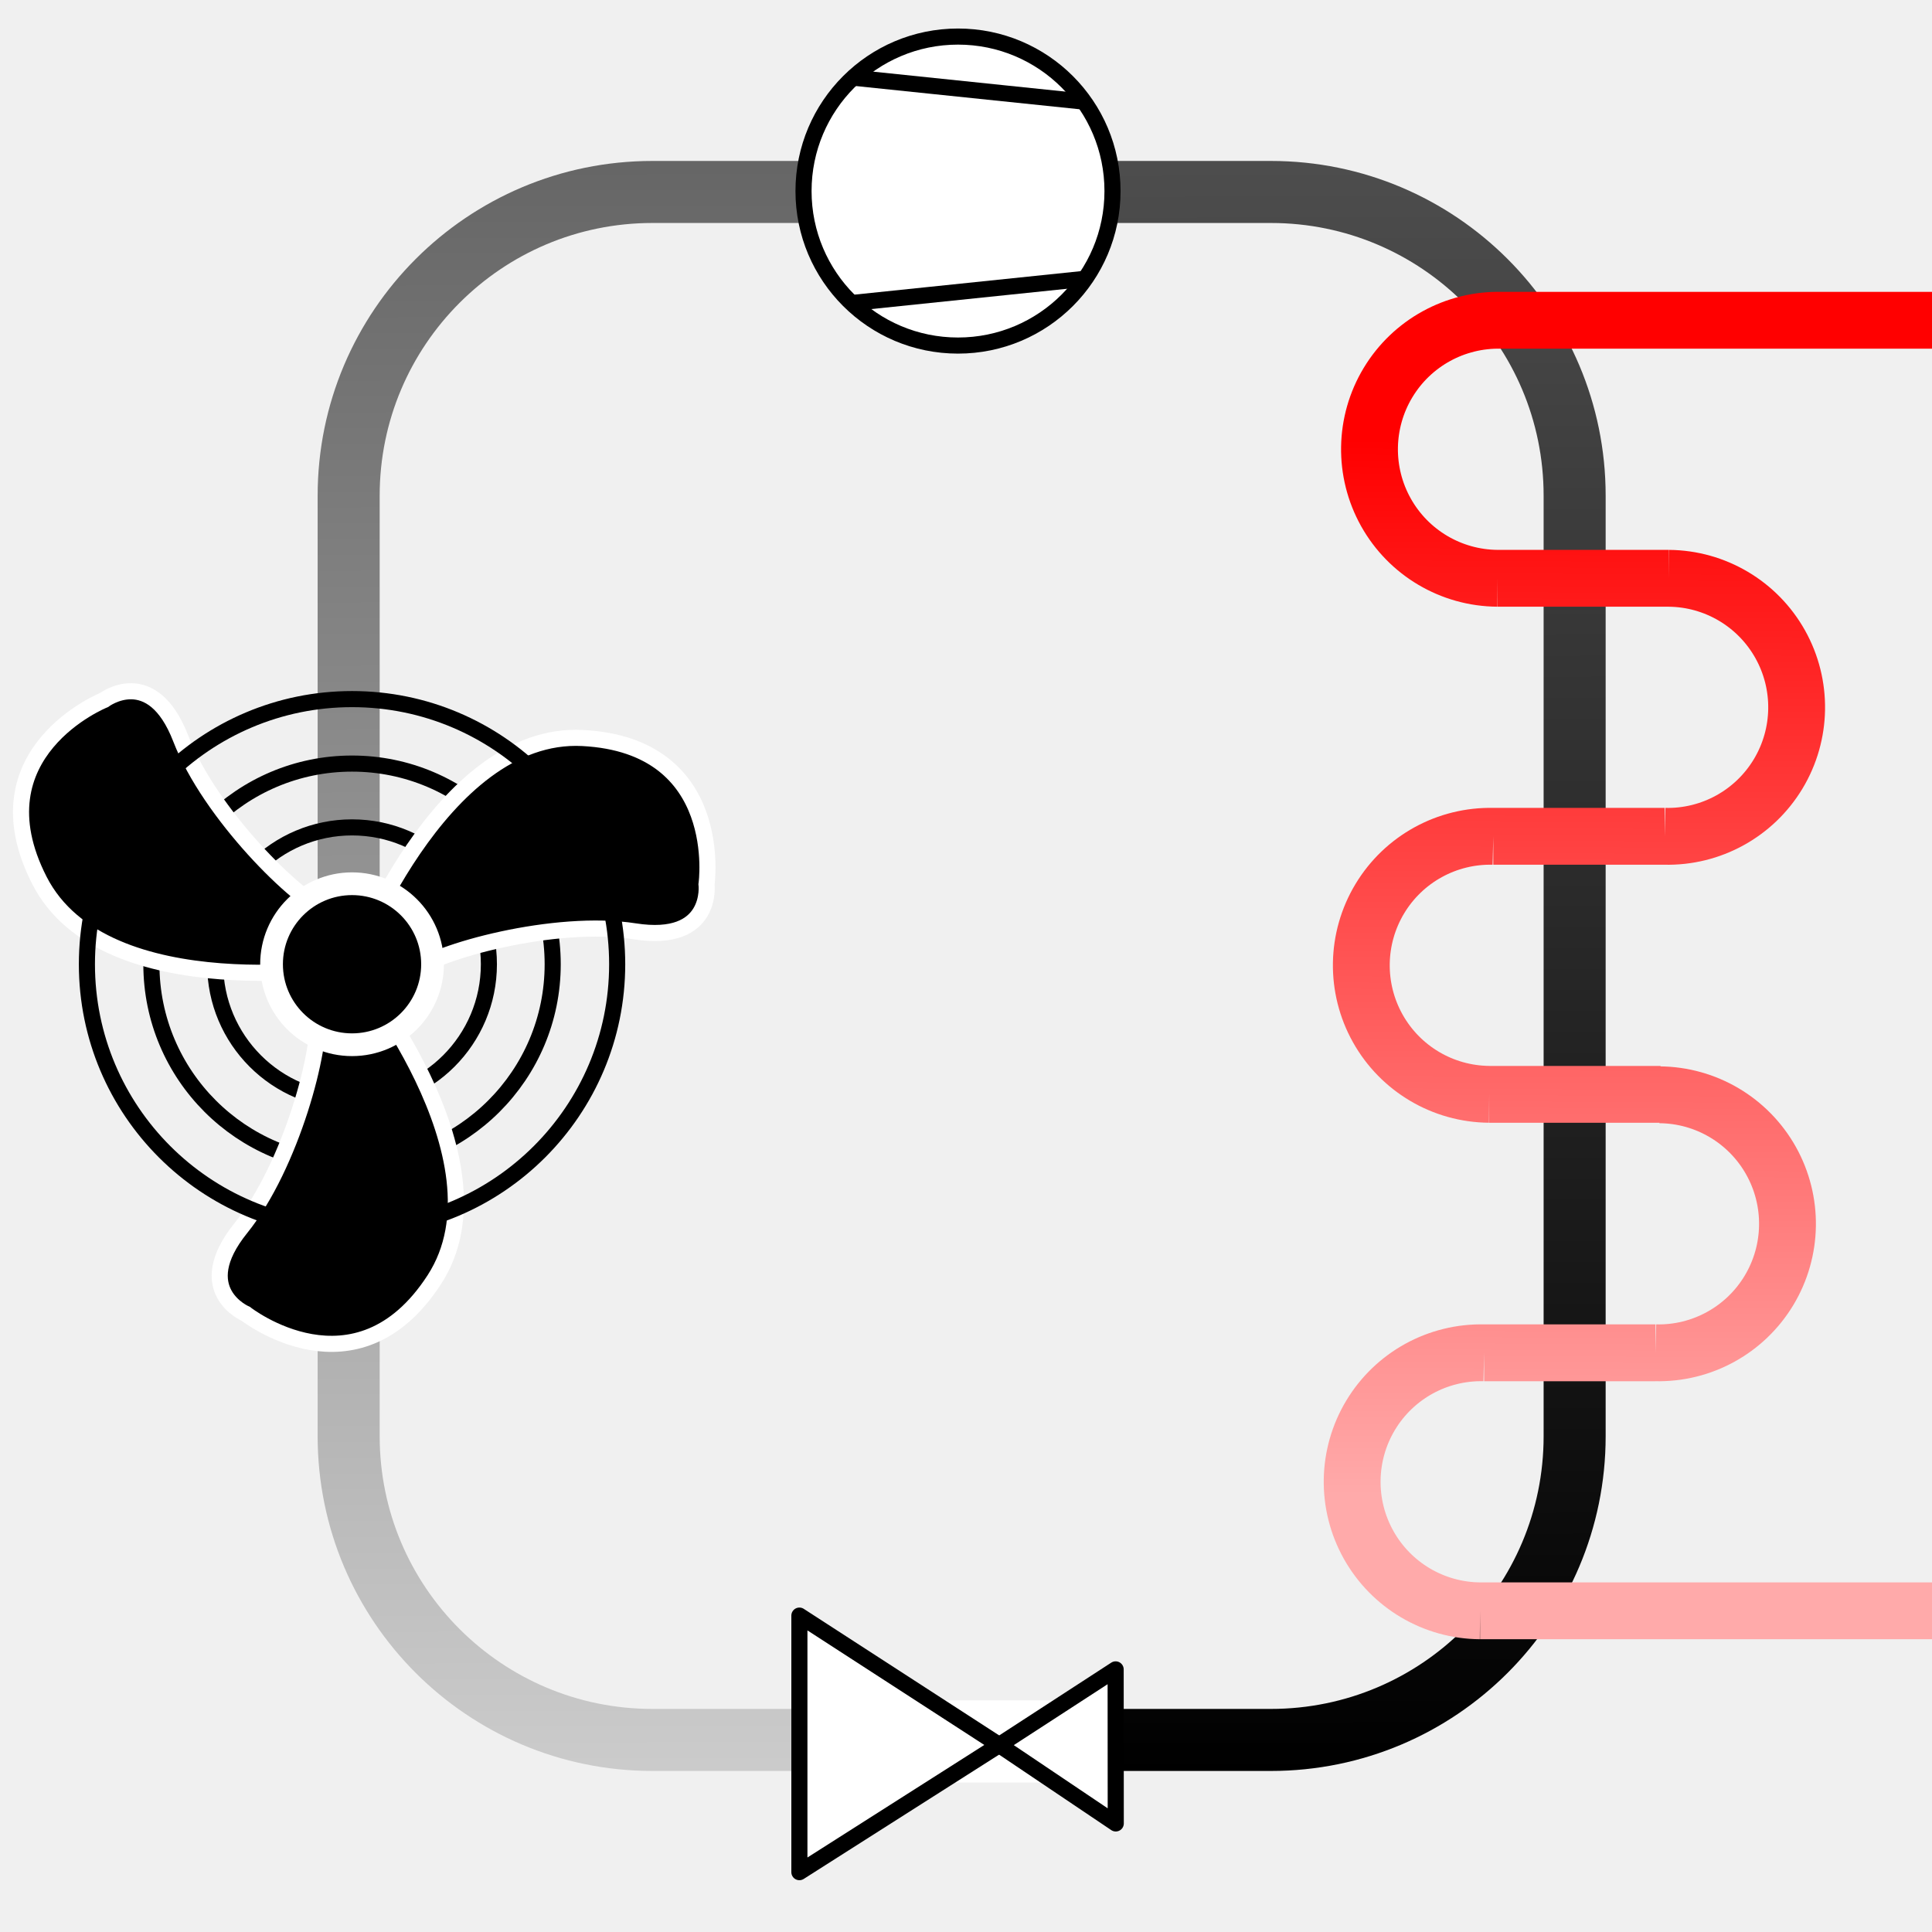
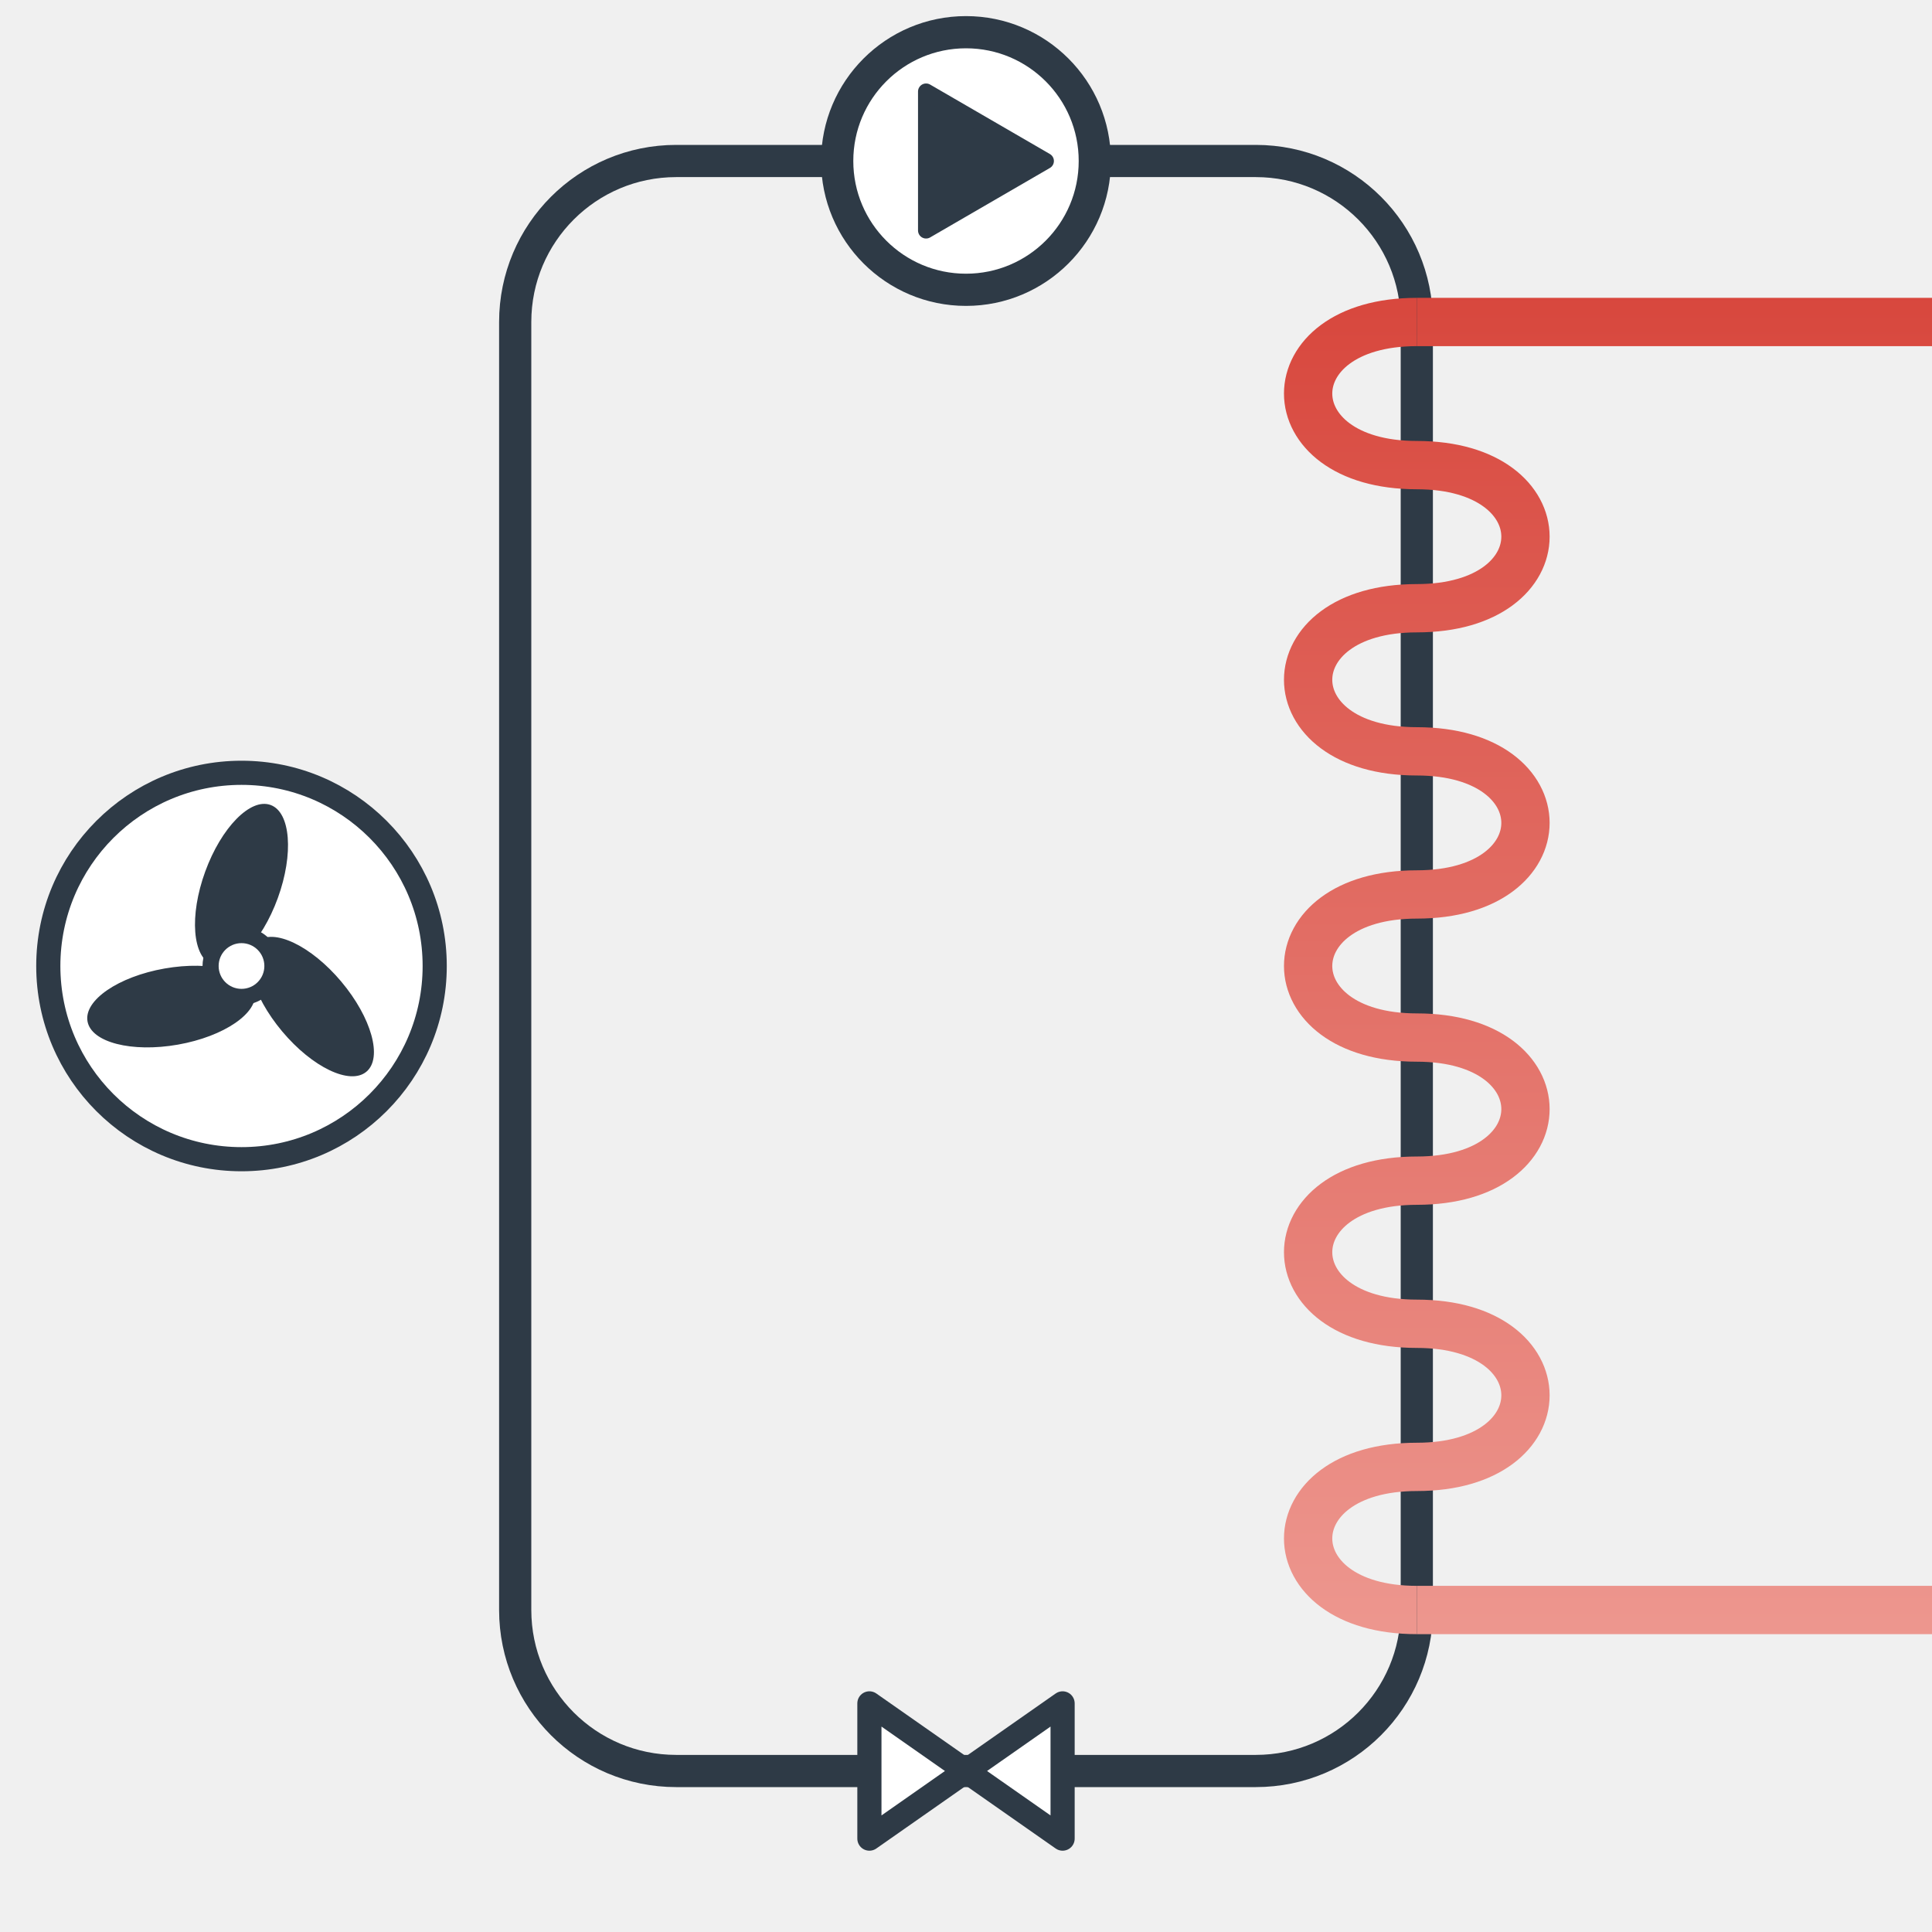
- <svg xmlns="http://www.w3.org/2000/svg" xmlns:xlink="http://www.w3.org/1999/xlink" width="120mm" height="120mm" viewBox="0 0 120 120" version="1.1" id="svg103">
-   <defs id="defs97">
-     <linearGradient id="linearGradient1046">
-       <stop style="stop-color:#ff0000;stop-opacity:1" offset="0" id="stop1042" />
-       <stop style="stop-color:#ffaaaa;stop-opacity:1" offset="1" id="stop1044" />
+ <svg xmlns="http://www.w3.org/2000/svg" version="1.1" width="120mm" height="120mm" viewBox="0 0 120 120">
+   <defs>
+     <linearGradient id="co" gradientUnits="userSpaceOnUse" x1="0" y1="15" x2="0" y2="105">
+       <stop offset="0" stop-color="#D7443A" />
+       <stop offset="1" stop-color="#EE9A92" />
    </linearGradient>
-     <linearGradient id="linearGradient858">
-       <stop style="stop-color:#cccccc;stop-opacity:1" offset="0" id="stop854" />
-       <stop style="stop-color:#666666;stop-opacity:1" offset="1" id="stop856" />
-     </linearGradient>
-     <linearGradient id="linearGradient850">
-       <stop style="stop-color:#000000;stop-opacity:1" offset="0" id="stop846" />
-       <stop style="stop-color:#4d4d4d;stop-opacity:1" offset="1" id="stop848" />
-     </linearGradient>
-     <clipPath clipPathUnits="userSpaceOnUse" id="clipPath840">
-       <rect style="fill:#ffff00;fill-rule:evenodd;stroke:none;stroke-width:0.293" id="rect842" width="60" height="120" x="34.494" y="73.804" />
-     </clipPath>
-     <linearGradient xlink:href="#linearGradient850" id="linearGradient852" x1="94.289" y1="184.071" x2="94.494" y2="84.097" gradientUnits="userSpaceOnUse" />
-     <linearGradient xlink:href="#linearGradient858" id="linearGradient860" x1="94.856" y1="184.449" x2="94.683" y2="84.097" gradientUnits="userSpaceOnUse" />
-     <linearGradient xlink:href="#linearGradient1046" id="linearGradient1048" x1="118.983" y1="101.079" x2="118.623" y2="166.657" gradientUnits="userSpaceOnUse" />
  </defs>
-   <g id="layer1" transform="translate(-34.49405,-73.80357)">
-     <rect style="fill:none;stroke:url(#linearGradient860);stroke-width:3.853;stroke-linecap:round;stroke-linejoin:miter;stroke-miterlimit:4;stroke-dasharray:none" id="rect836" width="76.147" height="96.147" x="56.15" y="85.727" ry="18.866" clip-path="url(#clipPath840)" />
-     <circle style="fill:none;stroke:#000000;stroke-width:0.999;stroke-linecap:round;stroke-miterlimit:4;stroke-dasharray:none" id="circle870" cx="56.36" cy="133.694" r="8.5" />
-     <rect clip-path="url(#clipPath840)" ry="18.866" y="85.727" x="56.15" height="96.147" width="76.147" id="rect844" style="fill:none;stroke:url(#linearGradient852);stroke-width:3.853;stroke-linecap:round;stroke-linejoin:miter;stroke-miterlimit:4;stroke-dasharray:none" transform="matrix(-1,0,0,1,188.4476,0)" />
-     <path id="path914" style="fill:none;stroke:url(#linearGradient1048);stroke-width:3.53;stroke-linecap:butt;stroke-linejoin:miter;stroke-miterlimit:4;stroke-dasharray:none;stroke-opacity:1" d="m 126.422,173.854 h 28.108 M 127.611,93.696 h 26.906 m -27.018,16.026 a 8.004,8.014 0 0 1 -6.923,-4.098 8.004,8.014 0 0 1 0.128,-8.051 8.004,8.014 0 0 1 7.049,-3.876 m -0.254,16.026 h 10.645 m 0,0 a 8.004,8.014 0 0 1 6.923,4.098 8.004,8.014 0 0 1 -0.128,8.051 8.004,8.014 0 0 1 -7.049,3.876 m -10.899,16.026 a 8.004,8.014 0 0 1 -6.923,-4.098 8.004,8.014 0 0 1 0.128,-8.051 8.004,8.014 0 0 1 7.049,-3.876 m 10.33,16.054 a 8.004,8.014 0 0 1 6.923,4.098 8.004,8.014 0 0 1 -0.128,8.051 8.004,8.014 0 0 1 -7.049,3.876 m -10.899,16.026 a 8.004,8.014 0 0 1 -6.923,-4.098 8.004,8.014 0 0 1 0.128,-8.051 8.004,8.014 0 0 1 7.049,-3.876 m 0,0 h 10.645 m -10.33,-16.054 h 10.645 m -10.391,-16.026 h 10.645" />
-     <circle r="12.463" cy="133.694" cx="56.36" id="circle872" style="fill:none;stroke:#000000;stroke-width:1;stroke-linecap:round;stroke-miterlimit:4;stroke-dasharray:none" />
-     <path id="path860" d="m 56.365,133.804 c 0,0 5.388,-14.624 14.316,-14.162 8.928,0.462 7.697,9.082 7.697,9.082 0,0 0.462,3.694 -4.464,2.925 -4.926,-0.77 -12.315,1.231 -14.008,2.617 -1.693,1.385 -3.54,-0.462 -3.54,-0.462 z" style="fill:#000000;stroke:#ffffff;stroke-width:1;stroke-linecap:butt;stroke-linejoin:miter;stroke-miterlimit:4;stroke-dasharray:none;stroke-opacity:1" />
-     <path id="path866" d="m 56.365,133.804 c 0,0 9.971,11.978 5.107,19.479 -4.864,7.501 -11.714,2.124 -11.714,2.124 0,0 -3.43,-1.447 -0.301,-5.328 3.129,-3.881 5.091,-11.28 4.738,-13.44 -0.353,-2.159 2.17,-2.835 2.17,-2.835 z" style="fill:#000000;stroke:#ffffff;stroke-width:1;stroke-linecap:butt;stroke-linejoin:miter;stroke-miterlimit:4;stroke-dasharray:none;stroke-opacity:1" />
-     <path style="fill:#000000;stroke:#ffffff;stroke-width:1;stroke-linecap:butt;stroke-linejoin:miter;stroke-miterlimit:4;stroke-dasharray:none;stroke-opacity:1" d="m 56.365,133.804 c 0,0 -15.358,2.646 -19.422,-5.317 -4.064,-7.963 4.017,-11.206 4.017,-11.206 0,0 2.969,-2.247 4.765,2.404 1.796,4.651 7.224,10.049 9.27,10.823 2.046,0.774 1.37,3.297 1.37,3.297 z" id="path864" />
-     <circle r="5" cy="133.694" cx="56.36" id="path862" style="fill:#000000;stroke:#ffffff;stroke-width:1.412;stroke-linecap:round" />
-     <circle style="fill:none;stroke:#000000;stroke-width:1;stroke-linecap:round;stroke-miterlimit:4;stroke-dasharray:none" id="circle874" cx="56.36" cy="133.694" r="16.468" />
-     <circle r="9.596" cy="85.671" cx="93.998" id="path1056" style="fill:#ffffff;stroke:#000000;stroke-width:1;stroke-linecap:round;stroke-linejoin:miter;stroke-miterlimit:4;stroke-dasharray:none;stroke-opacity:1" />
-     <path style="fill:none;stroke:#000000;stroke-width:1;stroke-linecap:butt;stroke-linejoin:miter;stroke-miterlimit:4;stroke-dasharray:none;stroke-opacity:1" d="m 87.496,78.629 14.298,1.484" id="path873" />
-     <path id="path875" d="m 87.496,92.614 14.298,-1.484" style="fill:none;stroke:#000000;stroke-width:1;stroke-linecap:butt;stroke-linejoin:miter;stroke-miterlimit:4;stroke-dasharray:none;stroke-opacity:1" />
-     <rect y="179.416" x="88.277" height="5.103" width="12.662" id="rect1072-6" style="fill:#ffffff;stroke:none;stroke-width:1;stroke-linecap:round;stroke-linejoin:miter;stroke-miterlimit:4;stroke-dasharray:none;stroke-opacity:1" />
-     <g id="g879" transform="translate(2.4337,0.3054348)">
-       <path id="path867" d="m 94.123,181.884 7.232,-4.697 0.007,9.568 z" style="fill:#ffffff;stroke:#000000;stroke-width:1;stroke-linecap:butt;stroke-linejoin:round;stroke-miterlimit:4;stroke-dasharray:none;stroke-opacity:1" />
-       <path id="path871" d="m 94.123,181.884 -12.411,7.897 -3e-6,-15.935 z" style="fill:#ffffff;stroke:#000000;stroke-width:1;stroke-linecap:butt;stroke-linejoin:round;stroke-miterlimit:4;stroke-dasharray:none;stroke-opacity:1" />
-     </g>
-   </g>
+   <rect x="32" y="10" width="56" height="100" rx="10" fill="none" stroke="#2E3A46" stroke-width="2" />
+   <circle cx="60" cy="10" r="8" fill="#FFFFFF" stroke="#2E3A46" stroke-width="2" />
+   <polygon points="57.52,5.685 57.52,14.315 64.96,10" fill="#2E3A46" stroke="#2E3A46" stroke-width="1" stroke-linejoin="round" />
+   <polygon points="54,105.8 54,114.2 60,110" fill="#FFFFFF" stroke="#2E3A46" stroke-width="1.5" stroke-linejoin="round" />
+   <polygon points="66,105.8 66,114.2 60,110" fill="#FFFFFF" stroke="#2E3A46" stroke-width="1.5" stroke-linejoin="round" />
+   <circle cx="15" cy="60" r="12" fill="#FFFFFF" stroke="#2E3A46" stroke-width="1.5" />
+   <ellipse cx="15" cy="54.96" rx="5.28" ry="2.4" transform="rotate(-70 15 54.96)" fill="#2E3A46" />
+   <ellipse cx="10.635" cy="62.52" rx="5.28" ry="2.4" transform="rotate(-190 10.635 62.52)" fill="#2E3A46" />
+   <ellipse cx="19.365" cy="62.52" rx="5.28" ry="2.4" transform="rotate(-310 19.365 62.52)" fill="#2E3A46" />
+   <circle cx="15" cy="60" r="1.92" fill="#FFFFFF" stroke="#2E3A46" stroke-width="1" />
+   <polyline points="120,20 88,20" fill="none" stroke="url(#co)" stroke-width="3" stroke-linecap="butt" stroke-linejoin="round" />
+   <path d="M 88,20 C 79,20 79,28.889 88,28.889 C 97,28.889 97,37.778 88,37.778 C 79,37.778 79,46.667 88,46.667 C 97,46.667 97,55.556 88,55.556 C 79,55.556 79,64.444 88,64.444 C 97,64.444 97,73.333 88,73.333 C 79,73.333 79,82.222 88,82.222 C 97,82.222 97,91.111 88,91.111 C 79,91.111 79,100 88,100" fill="none" stroke="url(#co)" stroke-width="3" stroke-linecap="butt" stroke-linejoin="round" />
+   <polyline points="88,100 120,100" fill="none" stroke="url(#co)" stroke-width="3" stroke-linecap="butt" stroke-linejoin="round" />
</svg>
